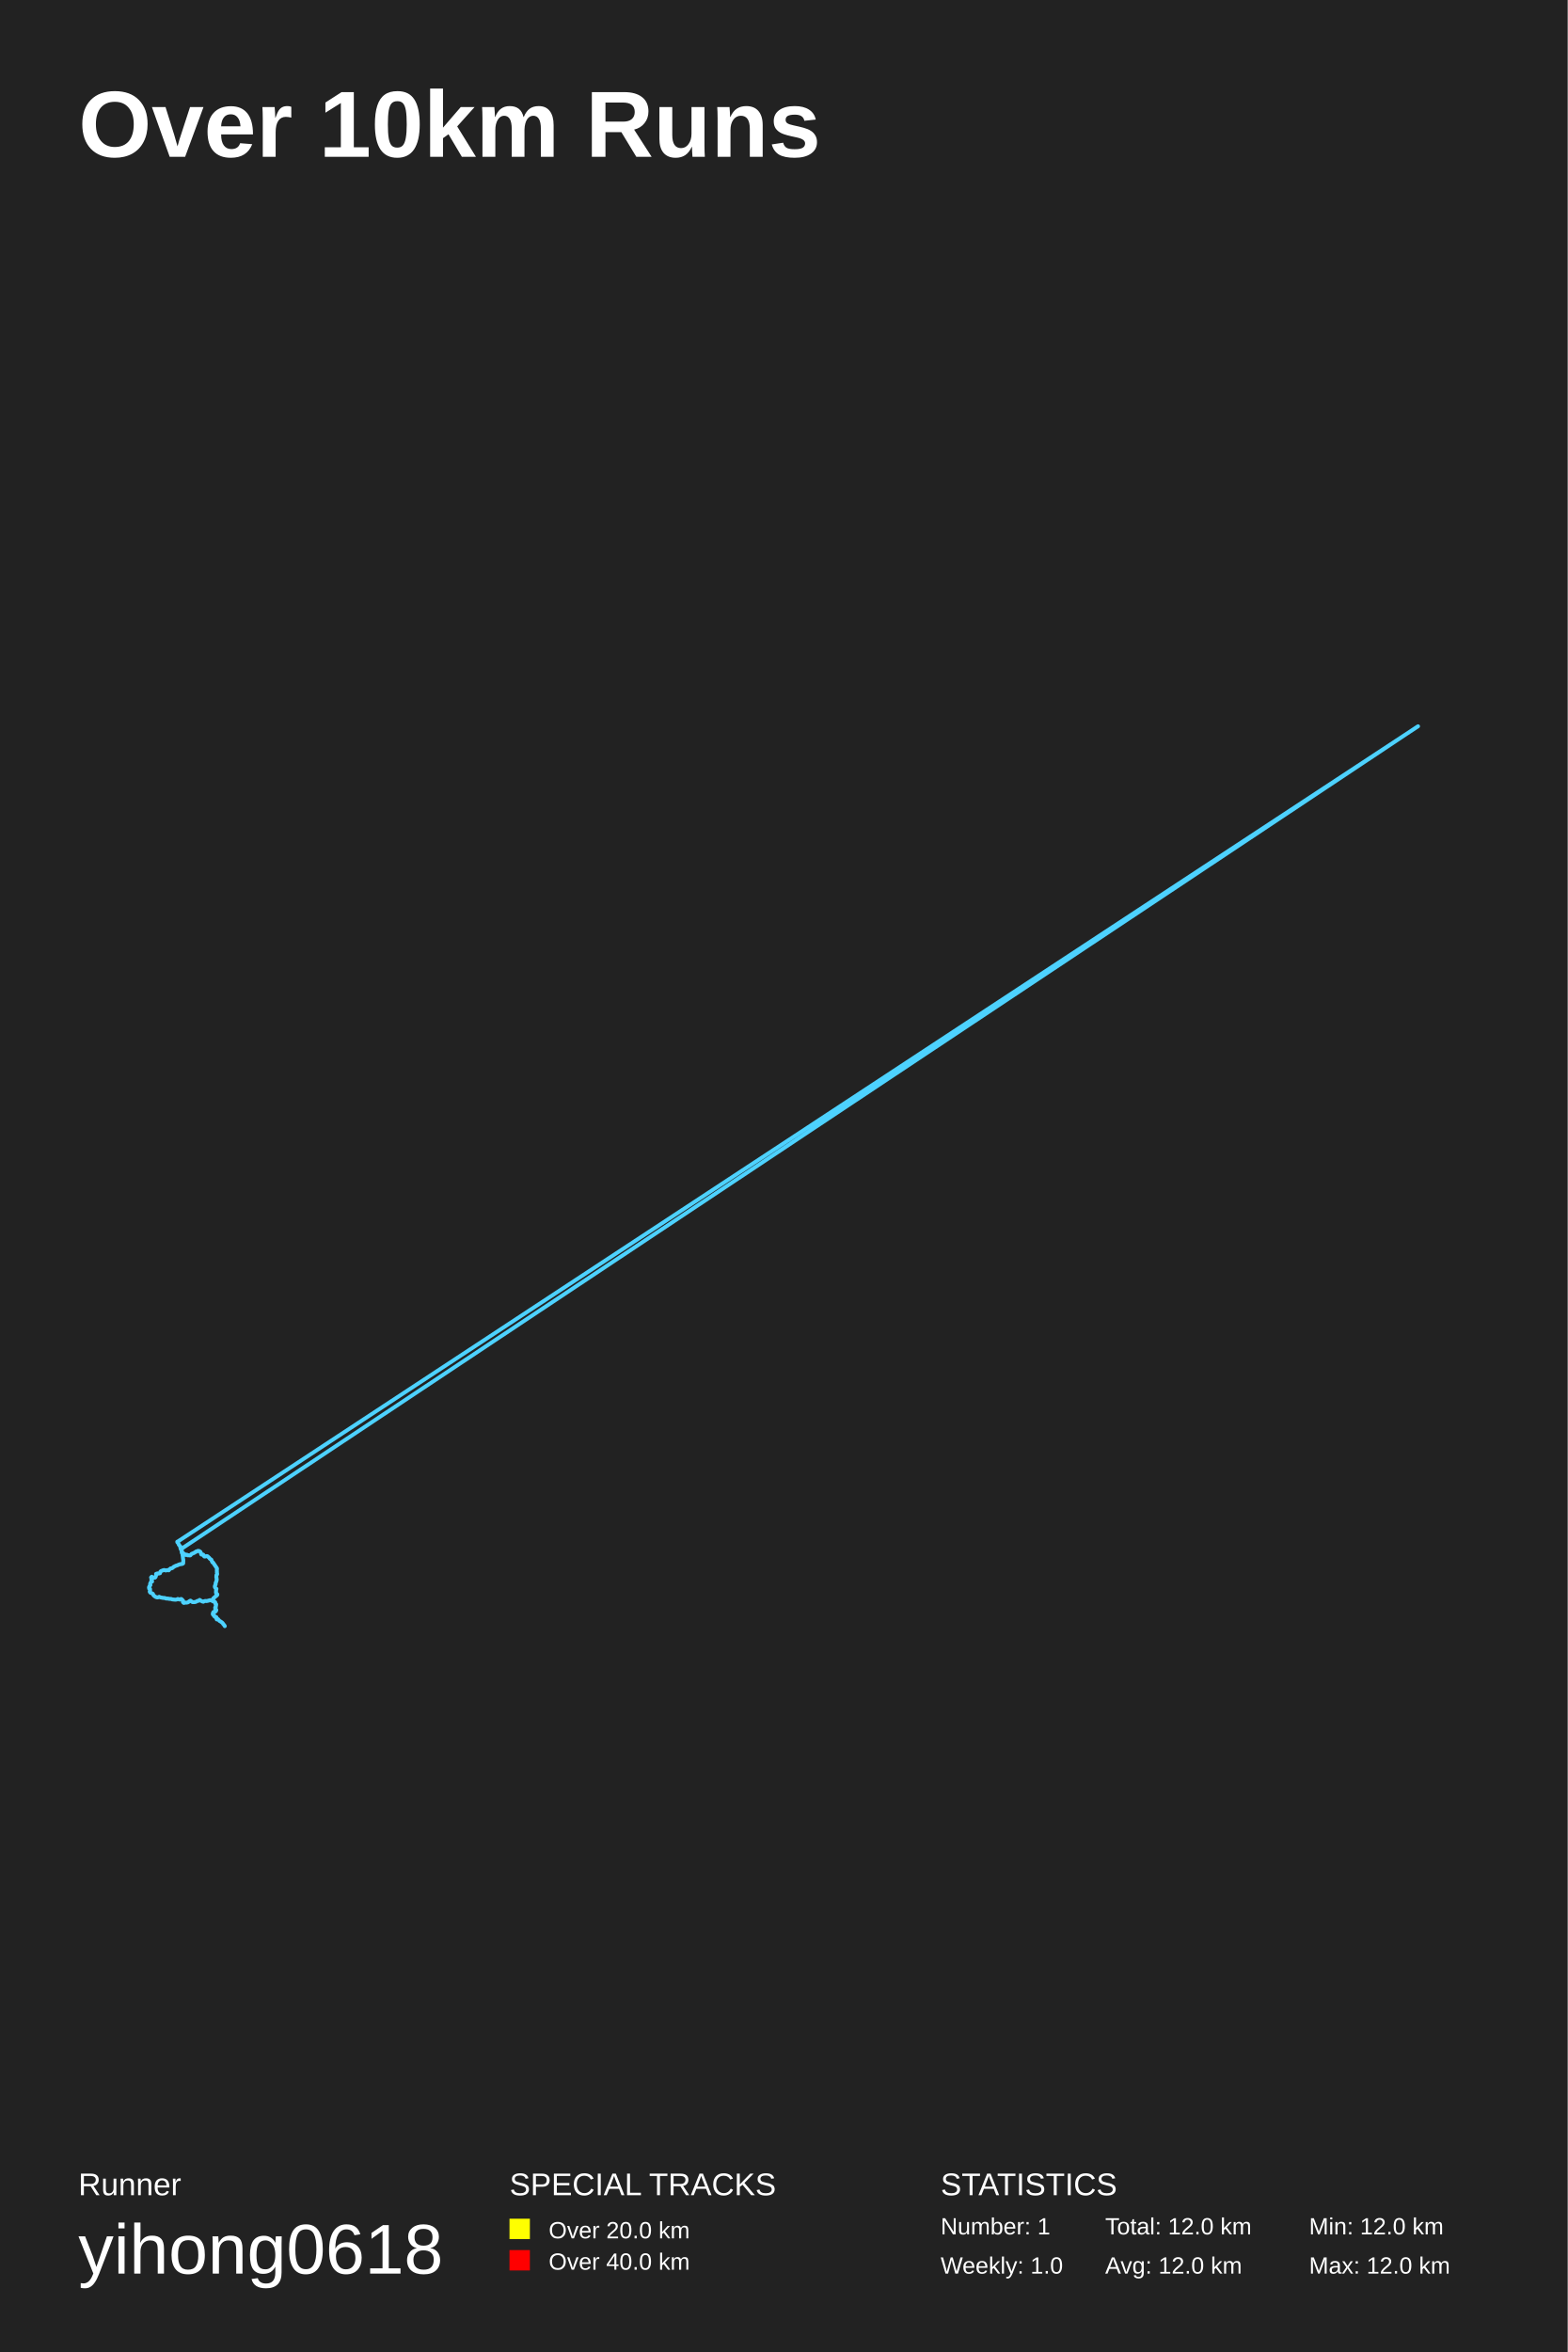
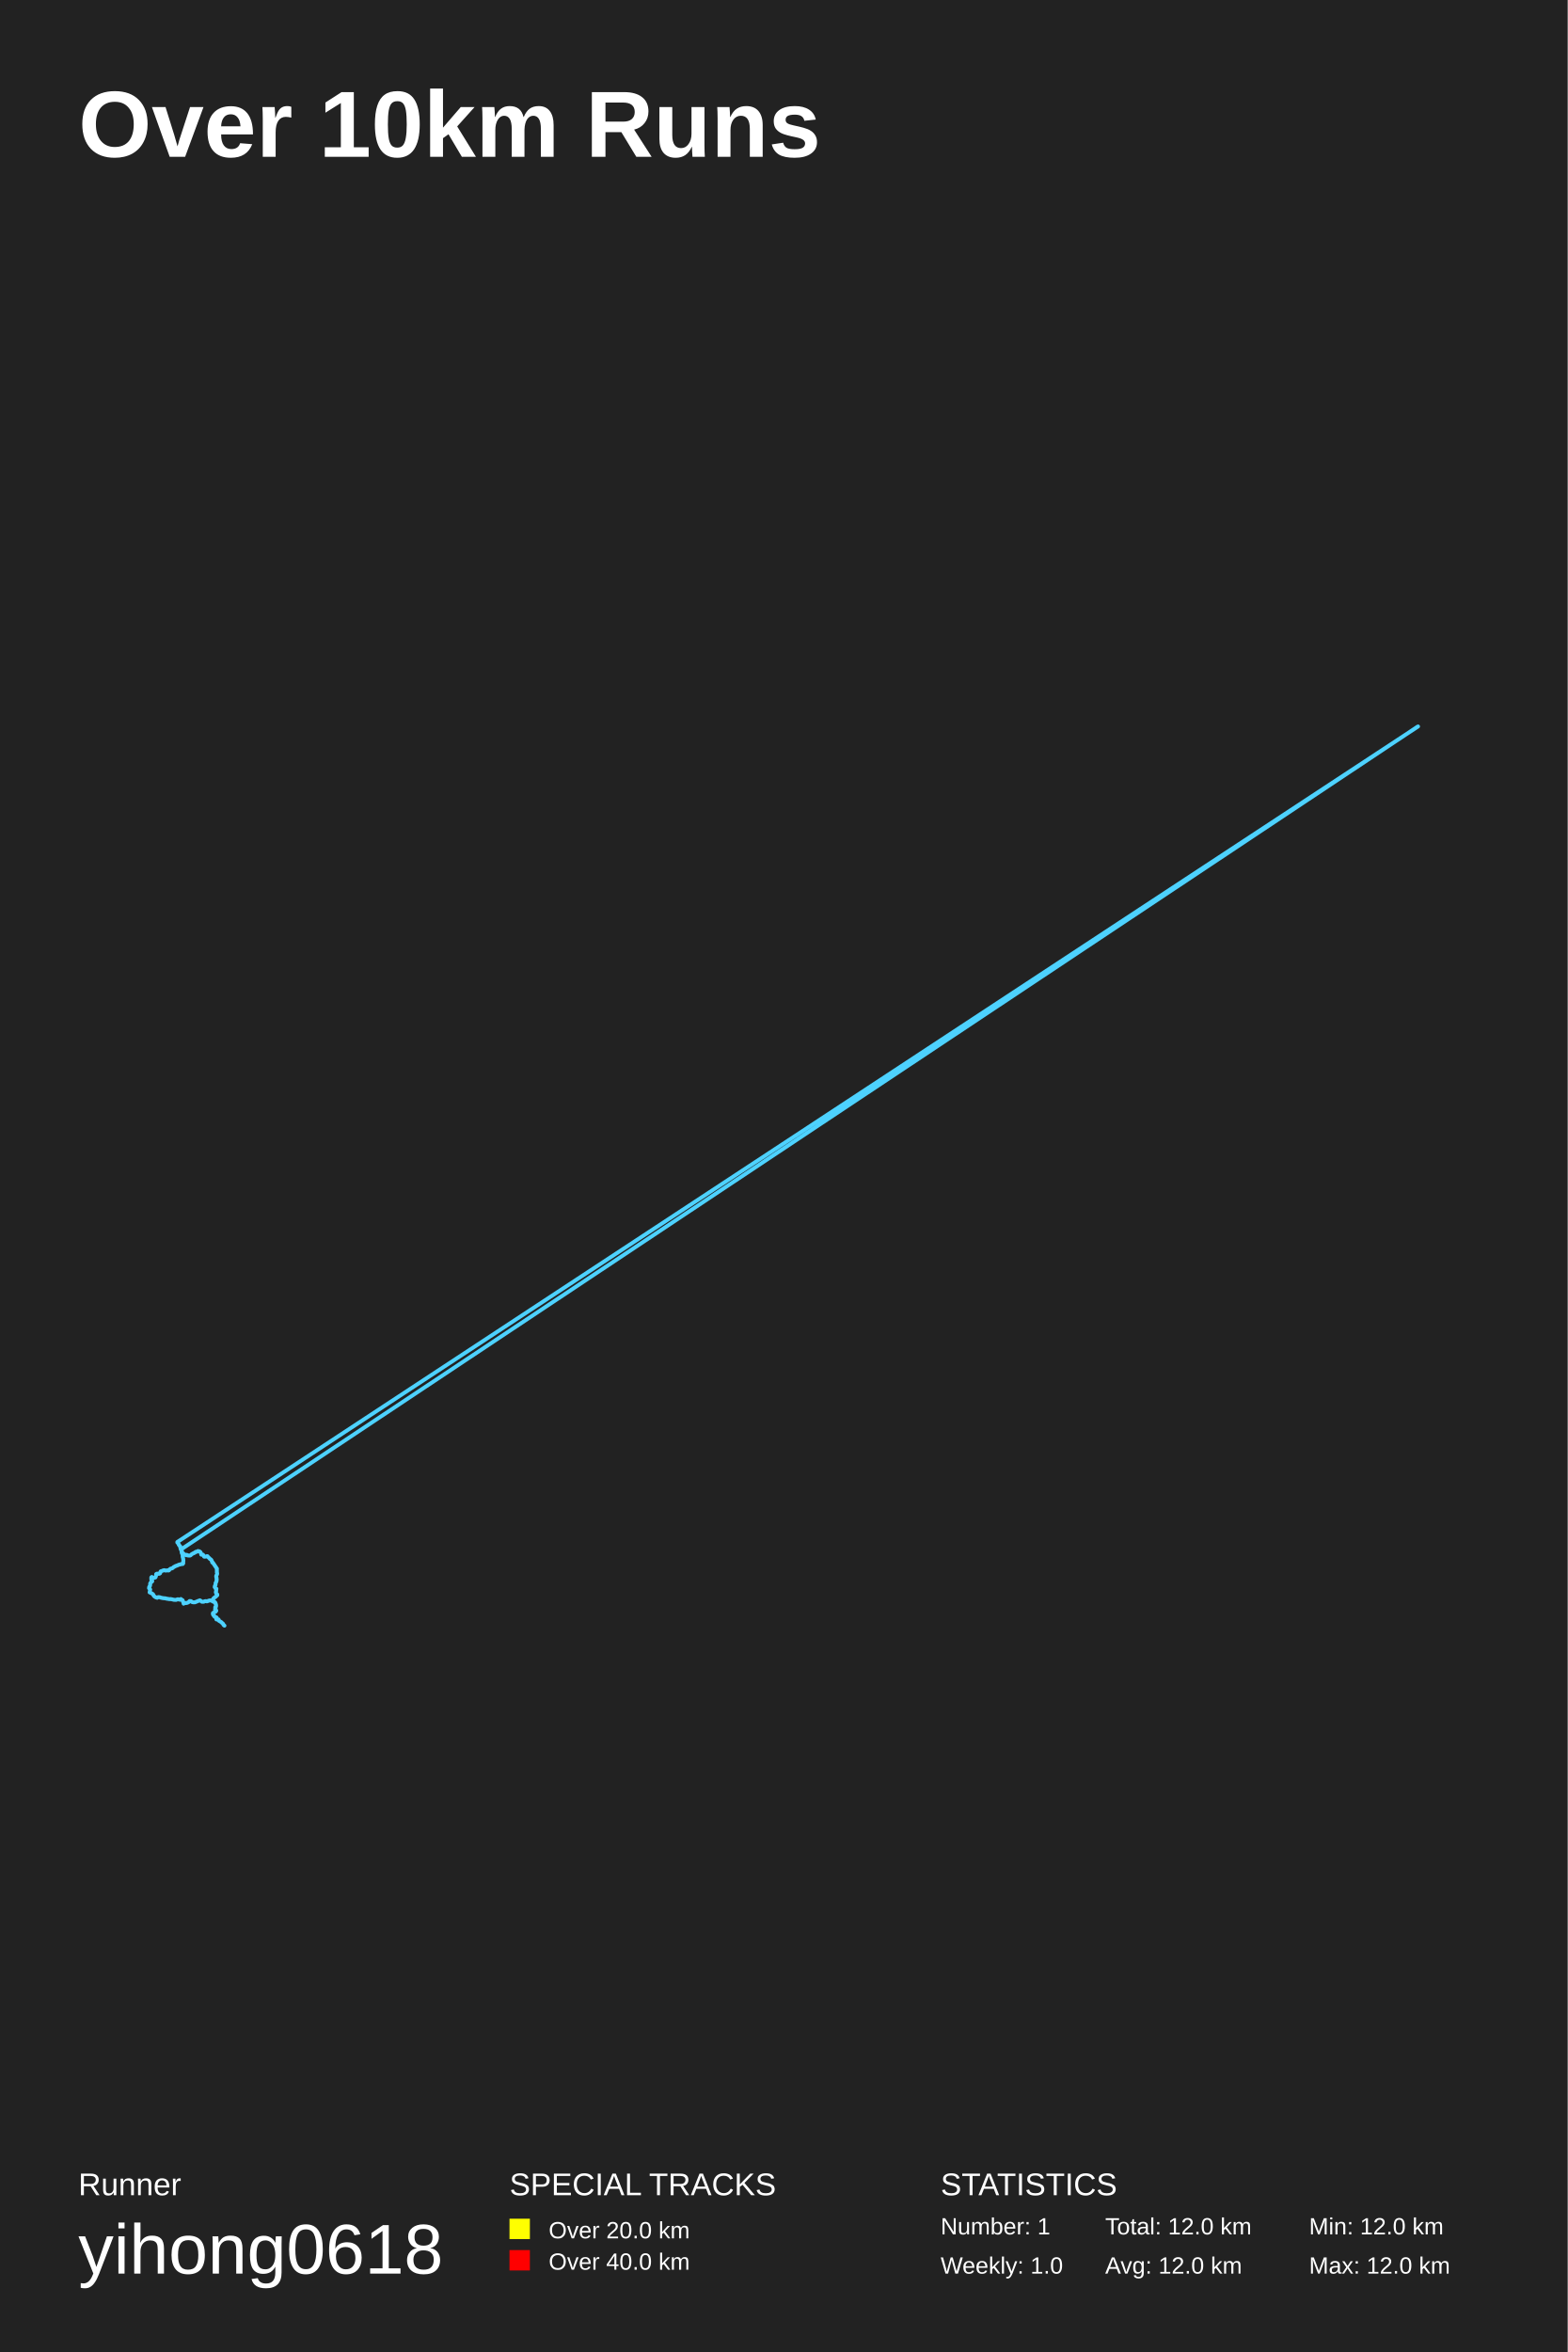
<svg xmlns="http://www.w3.org/2000/svg" baseProfile="full" height="300mm" version="1.1" viewBox="0,0,200,300" width="200mm">
  <defs />
  <rect fill="#222222" height="300" width="200" x="0" y="0" />
  <text fill="#FFFFFF" style="font-size:12px; font-family:Arial; font-weight:bold;" x="10" y="20">Over 10km Runs</text>
  <text fill="#FFFFFF" style="font-size:4px; font-family:Arial" x="10" y="280">Runner</text>
  <text fill="#FFFFFF" style="font-size:9px; font-family:Arial" x="10" y="290">yihong0618</text>
  <text fill="#FFFFFF" style="font-size:4px; font-family:Arial" x="65" y="280">SPECIAL TRACKS</text>
  <rect fill="yellow" height="2.6" width="2.6" x="65" y="283" />
  <text fill="#FFFFFF" style="font-size:3px; font-family:Arial" x="70" y="285.5">Over 20.0 km</text>
  <rect fill="red" height="2.6" width="2.6" x="65" y="287" />
  <text fill="#FFFFFF" style="font-size:3px; font-family:Arial" x="70" y="289.5">Over 40.0 km</text>
  <text fill="#FFFFFF" style="font-size:4px; font-family:Arial" x="120" y="280">STATISTICS</text>
  <text fill="#FFFFFF" style="font-size:3px; font-family:Arial" x="120" y="285">Number: 1</text>
  <text fill="#FFFFFF" style="font-size:3px; font-family:Arial" x="120" y="290">Weekly: 1.0</text>
  <text fill="#FFFFFF" style="font-size:3px; font-family:Arial" x="141" y="285">Total: 12.0 km</text>
  <text fill="#FFFFFF" style="font-size:3px; font-family:Arial" x="141" y="290">Avg: 12.0 km</text>
  <text fill="#FFFFFF" style="font-size:3px; font-family:Arial" x="167" y="285">Min: 12.0 km</text>
  <text fill="#FFFFFF" style="font-size:3px; font-family:Arial" x="167" y="290">Max: 12.0 km</text>
-   <polyline fill="none" opacity="1" points="27.78,206.55 27.656,206.561 27.609,206.429 27.609,206.277 27.504,206.261 27.395,206.219 27.314,206.113 27.243,206.018 27.153,205.913 27.153,205.776 27.234,205.613 27.39,205.592 27.519,205.523 27.557,205.371 27.49,205.297 27.466,205.17 27.452,205.044 27.533,204.918 27.533,204.781 27.576,204.659 27.485,204.565 27.471,204.412 27.376,204.317 27.229,204.254 27.229,204.27 27.257,204.264 27.238,204.275 27.219,204.275 27.229,204.27 27.219,204.275 27.214,204.28 27.214,204.275 27.21,204.275 27.134,204.112 27.153,204.017 27.181,203.917 27.248,203.843 27.333,203.78 27.39,203.717 27.495,203.632 27.599,203.548 27.694,203.469 27.728,203.385 27.685,203.295 27.585,203.232 27.552,203.111 27.557,202.995 27.566,202.895 27.571,202.795 27.614,202.658 27.519,202.579 27.481,202.537 27.424,202.473 27.405,202.337 27.457,202.189 27.514,202.094 27.504,201.963 27.542,201.826 27.604,201.715 27.628,201.578 27.656,201.478 27.628,201.367 27.628,201.257 27.599,201.188 27.604,201.078 27.614,200.904 27.699,200.804 27.694,200.688 27.666,200.572 27.675,200.435 27.661,200.303 27.685,200.098 27.675,200.035 27.172,199.292 27.096,199.271 27.072,199.202 27.024,199.134 27.015,199.06 26.986,199.023 26.967,198.949 26.906,198.902 26.844,198.865 26.763,198.818 26.73,198.76 26.678,198.686 26.578,198.607 26.507,198.528 26.426,198.486 26.369,198.481 26.26,198.507 26.188,198.533 26.07,198.533 26.008,198.47 25.974,198.365 25.922,198.296 25.832,198.28 25.727,198.296 25.708,198.249 25.699,198.228 25.727,198.238 25.723,198.228 25.694,198.249 25.666,198.254 25.694,198.249 25.694,198.265 25.675,198.254 25.699,198.228 25.699,198.222 25.623,198.122 25.618,198.054 25.58,197.964 25.552,197.933 25.518,197.901 25.447,197.875 25.39,197.827 25.314,197.838 25.281,197.822 25.252,197.812 25.195,197.838 25.134,197.869 25.072,197.912 25.015,197.896 24.967,197.938 24.891,197.985 24.834,198.033 24.782,198.064 24.734,198.075 24.668,198.112 24.611,198.138 24.521,198.17 24.43,198.207 24.354,198.307 24.278,198.391 24.183,198.396 24.131,198.38 24.022,198.38 23.951,198.38 23.974,198.359 23.965,198.354 23.984,198.365 23.946,198.386 23.903,198.354 23.837,198.301 23.789,198.307 23.704,198.338 23.656,198.275 23.561,198.312 23.49,198.238 23.437,198.154 23.366,198.133 23.357,198.112 23.333,198.107 23.285,198.028 23.224,197.991 23.19,198.012 23.209,197.996 23.176,197.97 23.181,197.896 23.205,197.817 23.181,197.764 23.119,197.696 23.095,197.648 23.062,197.59 23.043,197.517 23.01,197.406 23.01,197.248 22.934,197.185 22.891,197.111 22.829,197.058 22.806,197.006 22.768,196.9 22.711,196.816 22.682,196.742 22.663,196.716 22.625,196.716 22.639,196.726 22.644,196.732 22.635,196.721 22.639,196.716 22.644,196.711 22.682,196.695 22.701,196.642 22.696,196.663 22.616,196.647 22.63,196.663 22.62,196.663 22.63,196.674 22.63,196.668 22.63,196.663 22.63,196.658 22.63,196.658 22.639,196.653 180.91,92.639 180.815,92.697 180.815,92.697 180.815,92.697 180.815,92.697 180.724,92.755 23.086,197.596 23.129,197.669 23.186,197.759 23.181,197.864 23.19,197.964 23.2,198.085 23.257,198.164 23.295,198.265 23.295,198.38 23.319,198.512 23.338,198.697 23.357,198.844 23.38,198.949 23.385,199.086 23.371,199.239 23.38,199.339 23.357,199.423 23.205,199.492 23.048,199.503 22.929,199.529 22.806,199.571 22.668,199.639 22.554,199.682 22.425,199.718 22.354,199.755 22.24,199.813 22.131,199.866 22.098,199.913 22.05,199.961 22.055,199.95 22.022,199.977 21.969,200.019 21.884,200.04 21.77,200.05 21.699,200.114 21.627,200.15 21.589,200.219 21.532,200.293 21.423,200.282 21.347,200.266 21.228,200.298 21.133,200.319 21.043,200.282 20.962,200.256 20.867,200.272 20.805,200.293 20.734,200.314 20.658,200.356 20.558,200.387 20.487,200.435 20.44,200.514 20.43,200.603 20.411,200.667 20.368,200.672 20.33,200.698 20.278,200.698 20.178,200.719 20.102,200.688 19.998,200.719 19.907,200.751 19.926,200.788 19.931,200.862 19.922,200.925 19.898,200.972 19.884,201.009 19.874,201.056 19.855,201.141 19.77,201.225 19.67,201.209 19.603,201.241 19.527,201.272 19.451,201.288 19.418,201.257 19.371,201.23 19.361,201.225 19.318,201.183 19.356,201.167 19.361,201.109 19.375,201.12 19.333,201.172 19.271,201.204 19.333,201.336 19.309,201.499 19.385,201.615 19.404,201.731 19.28,201.768 19.19,201.899 19.147,202.063 19.19,202.173 19.062,202.342 19.005,202.484 19.038,202.647 19.143,202.679 19.143,202.768 19.152,202.869 19.1,203.016 19.143,203.106 19.242,203.185 19.375,203.221 19.504,203.295 19.565,203.448 19.684,203.569 19.841,203.68 20.002,203.743 20.14,203.753 20.311,203.674 20.459,203.748 20.634,203.78 20.796,203.811 20.972,203.822 21.052,203.833 21.166,203.89 21.295,203.896 21.433,203.901 21.561,203.933 21.703,203.943 21.836,203.948 21.965,204.001 22.098,204.017 22.25,204.033 22.402,204.043 22.563,204.012 22.682,203.948 22.787,203.991 22.934,204.027 23.043,203.964 23.129,203.954 23.228,204.038 23.357,204.18 23.333,204.333 23.409,204.433 23.456,204.454 23.651,204.412 23.813,204.417 23.989,204.375 24.141,204.249 24.297,204.164 24.435,204.264 24.568,204.354 24.782,204.349 24.92,204.333 25.043,204.285 25.186,204.201 25.347,204.18 25.471,204.07 25.575,204.143 25.713,204.217 25.818,204.27 25.946,204.301 26.046,204.238 26.193,204.201 26.35,204.217 26.488,204.191 26.625,204.154 26.72,204.122 26.825,204.096 26.982,204.159 27.129,204.201 27.195,204.217 27.338,204.264 27.452,204.365 27.481,204.507 27.58,204.633 27.561,204.791 27.528,204.939 27.514,205.097 27.466,205.249 27.595,205.36 27.552,205.492 27.428,205.592 27.291,205.639 27.229,205.771 27.224,205.929 27.329,206.061 27.409,206.203 27.58,206.255 27.656,206.382 27.652,206.508 27.818,206.529 27.899,206.629 28.008,206.751 28.16,206.835 28.298,206.935 28.407,207.03 28.488,207.161 28.597,207.277 28.678,207.414" stroke="#4DD2FF" stroke-dasharray="none" stroke-linecap="round" stroke-linejoin="round" stroke-width="0.5" />
+   <polyline fill="none" opacity="1" points="27.737,206.585 27.604,206.553 27.623,206.374 27.571,206.284 27.462,206.263 27.357,206.2 27.305,206.095 27.214,206.011 27.157,205.874 27.167,205.747 27.329,205.642 27.443,205.61 27.561,205.468 27.547,205.352 27.433,205.273 27.481,205.147 27.457,204.999 27.538,204.894 27.561,204.757 27.547,204.625 27.481,204.52 27.433,204.388 27.352,204.299 27.219,204.293 27.219,204.293 27.248,204.293 27.214,204.293 27.224,204.299 27.224,204.299 27.21,204.304 27.214,204.309 27.214,204.304 27.138,204.225 27.138,204.099 27.153,204.009 27.21,203.914 27.272,203.84 27.338,203.793 27.438,203.714 27.547,203.64 27.642,203.53 27.718,203.472 27.718,203.377 27.642,203.298 27.571,203.208 27.533,203.066 27.566,202.982 27.576,202.892 27.58,202.755 27.609,202.65 27.49,202.587 27.471,202.524 27.39,202.439 27.419,202.26 27.485,202.192 27.5,202.065 27.504,201.923 27.58,201.781 27.623,201.686 27.628,201.56 27.656,201.444 27.618,201.349 27.628,201.243 27.595,201.159 27.58,201.017 27.652,200.875 27.699,200.769 27.699,200.664 27.661,200.538 27.675,200.406 27.661,200.258 27.675,200.085 27.656,200.058 27.157,199.315 27.077,199.294 27.053,199.184 27.024,199.115 27.005,199.084 26.982,199.005 26.939,198.952 26.877,198.889 26.811,198.862 26.763,198.826 26.711,198.752 26.649,198.699 26.535,198.594 26.478,198.504 26.412,198.488 26.326,198.531 26.226,198.541 26.141,198.557 26.036,198.546 25.989,198.441 25.946,198.373 25.889,198.299 25.794,198.304 25.704,198.304 25.699,198.272 25.718,198.257 25.708,198.272 25.694,198.299 25.68,198.288 25.675,198.288 25.699,198.304 25.685,198.283 25.694,198.272 25.699,198.267 25.67,198.204 25.623,198.109 25.609,198.046 25.566,197.972 25.547,197.951 25.485,197.92 25.433,197.872 25.352,197.883 25.295,197.846 25.262,197.851 25.257,197.835 25.176,197.883 25.105,197.909 25.058,197.946 24.982,197.935 24.944,197.977 24.848,198.014 24.82,198.067 24.768,198.083 24.72,198.114 24.654,198.125 24.582,198.172 24.492,198.22 24.402,198.283 24.326,198.373 24.236,198.415 24.155,198.415 24.084,198.415 23.989,198.404 23.941,198.399 23.965,198.378 23.965,198.394 23.97,198.394 23.927,198.394 23.875,198.341 23.813,198.32 23.756,198.367 23.684,198.315 23.618,198.304 23.542,198.32 23.471,198.23 23.423,198.172 23.357,198.135 23.347,198.146 23.323,198.099 23.266,198.03 23.195,198.02 23.2,198.025 23.19,198.009 23.167,197.967 23.195,197.877 23.195,197.825 23.133,197.767 23.114,197.704 23.091,197.646 23.048,197.588 23.029,197.493 23.01,197.393 22.991,197.229 22.915,197.182 22.882,197.098 22.81,197.05 22.806,196.977 22.753,196.892 22.682,196.808 22.677,196.745 22.644,196.734 22.625,196.75 22.649,196.75 22.649,196.75 22.63,196.739 22.639,196.739 22.654,196.745 22.687,196.682 22.692,196.666 22.677,196.703 22.639,196.682 22.625,196.692 22.62,196.703 22.625,196.692 22.625,196.687 22.63,196.687 22.635,196.671 22.639,196.682 22.639,196.676 180.91,92.662 180.815,92.72 180.815,92.72 180.815,92.72 180.81,92.71 180.629,92.836 23.095,197.635 23.138,197.756 23.186,197.835 23.176,197.941 23.186,198.046 23.209,198.141 23.281,198.236 23.309,198.351 23.3,198.478 23.314,198.615 23.361,198.773 23.376,198.91 23.395,199.021 23.38,199.184 23.366,199.315 23.38,199.389 23.314,199.489 23.129,199.495 23,199.542 22.872,199.563 22.758,199.61 22.616,199.674 22.501,199.716 22.387,199.753 22.307,199.811 22.202,199.853 22.102,199.921 22.079,199.963 22.05,199.979 22.05,199.985 21.998,200.016 21.931,200.053 21.836,200.069 21.751,200.095 21.665,200.158 21.613,200.206 21.57,200.29 21.485,200.322 21.404,200.295 21.299,200.306 21.195,200.322 21.086,200.327 21.01,200.285 20.915,200.28 20.829,200.316 20.772,200.322 20.691,200.369 20.611,200.395 20.506,200.422 20.468,200.49 20.43,200.569 20.44,200.648 20.397,200.696 20.354,200.717 20.321,200.733 20.245,200.743 20.14,200.733 20.059,200.717 19.95,200.748 19.917,200.785 19.931,200.827 19.926,200.906 19.907,200.959 19.893,201.001 19.888,201.059 19.865,201.117 19.827,201.201 19.727,201.233 19.646,201.249 19.584,201.275 19.494,201.328 19.432,201.307 19.404,201.254 19.366,201.265 19.337,201.228 19.318,201.207 19.356,201.191 19.371,201.143 19.333,201.175 19.304,201.201 19.304,201.291 19.304,201.433 19.333,201.581 19.423,201.691 19.352,201.77 19.238,201.833 19.157,201.981 19.157,202.144 19.138,202.271 19.038,202.413 19.014,202.576 19.095,202.655 19.162,202.745 19.133,202.834 19.124,202.94 19.086,203.108 19.195,203.15 19.304,203.219 19.418,203.266 19.556,203.387 19.599,203.519 19.727,203.646 19.893,203.746 20.059,203.798 20.183,203.714 20.359,203.725 20.535,203.788 20.701,203.825 20.877,203.851 21.01,203.861 21.119,203.872 21.228,203.909 21.357,203.925 21.466,203.946 21.623,203.972 21.76,203.962 21.898,203.988 22.026,204.014 22.15,204.051 22.297,204.062 22.463,204.067 22.616,204.004 22.711,203.983 22.848,204.025 23.005,204.046 23.076,203.956 23.148,204.03 23.295,204.109 23.338,204.267 23.395,204.388 23.428,204.552 23.523,204.43 23.727,204.472 23.898,204.436 24.055,204.357 24.188,204.214 24.373,204.23 24.483,204.33 24.654,204.378 24.863,204.378 24.967,204.33 25.1,204.283 25.243,204.214 25.395,204.167 25.499,204.12 25.632,204.204 25.746,204.299 25.884,204.304 25.993,204.304 26.098,204.246 26.25,204.225 26.402,204.257 26.54,204.204 26.673,204.156 26.763,204.135 26.901,204.141 27.034,204.204 27.176,204.23 27.257,204.267 27.381,204.32 27.485,204.446 27.519,204.599 27.566,204.731 27.566,204.883 27.504,205.015 27.485,205.178 27.533,205.315 27.59,205.447 27.504,205.573 27.367,205.621 27.248,205.721 27.21,205.853 27.262,206 27.348,206.142 27.49,206.248 27.642,206.321 27.637,206.458 27.718,206.553 27.884,206.564 27.918,206.716 28.055,206.801 28.217,206.895 28.326,207.006 28.455,207.106 28.512,207.254 28.635,207.354" stroke="#4DD2FF" stroke-dasharray="none" stroke-linecap="round" stroke-linejoin="round" stroke-width="0.5" />
</svg>
